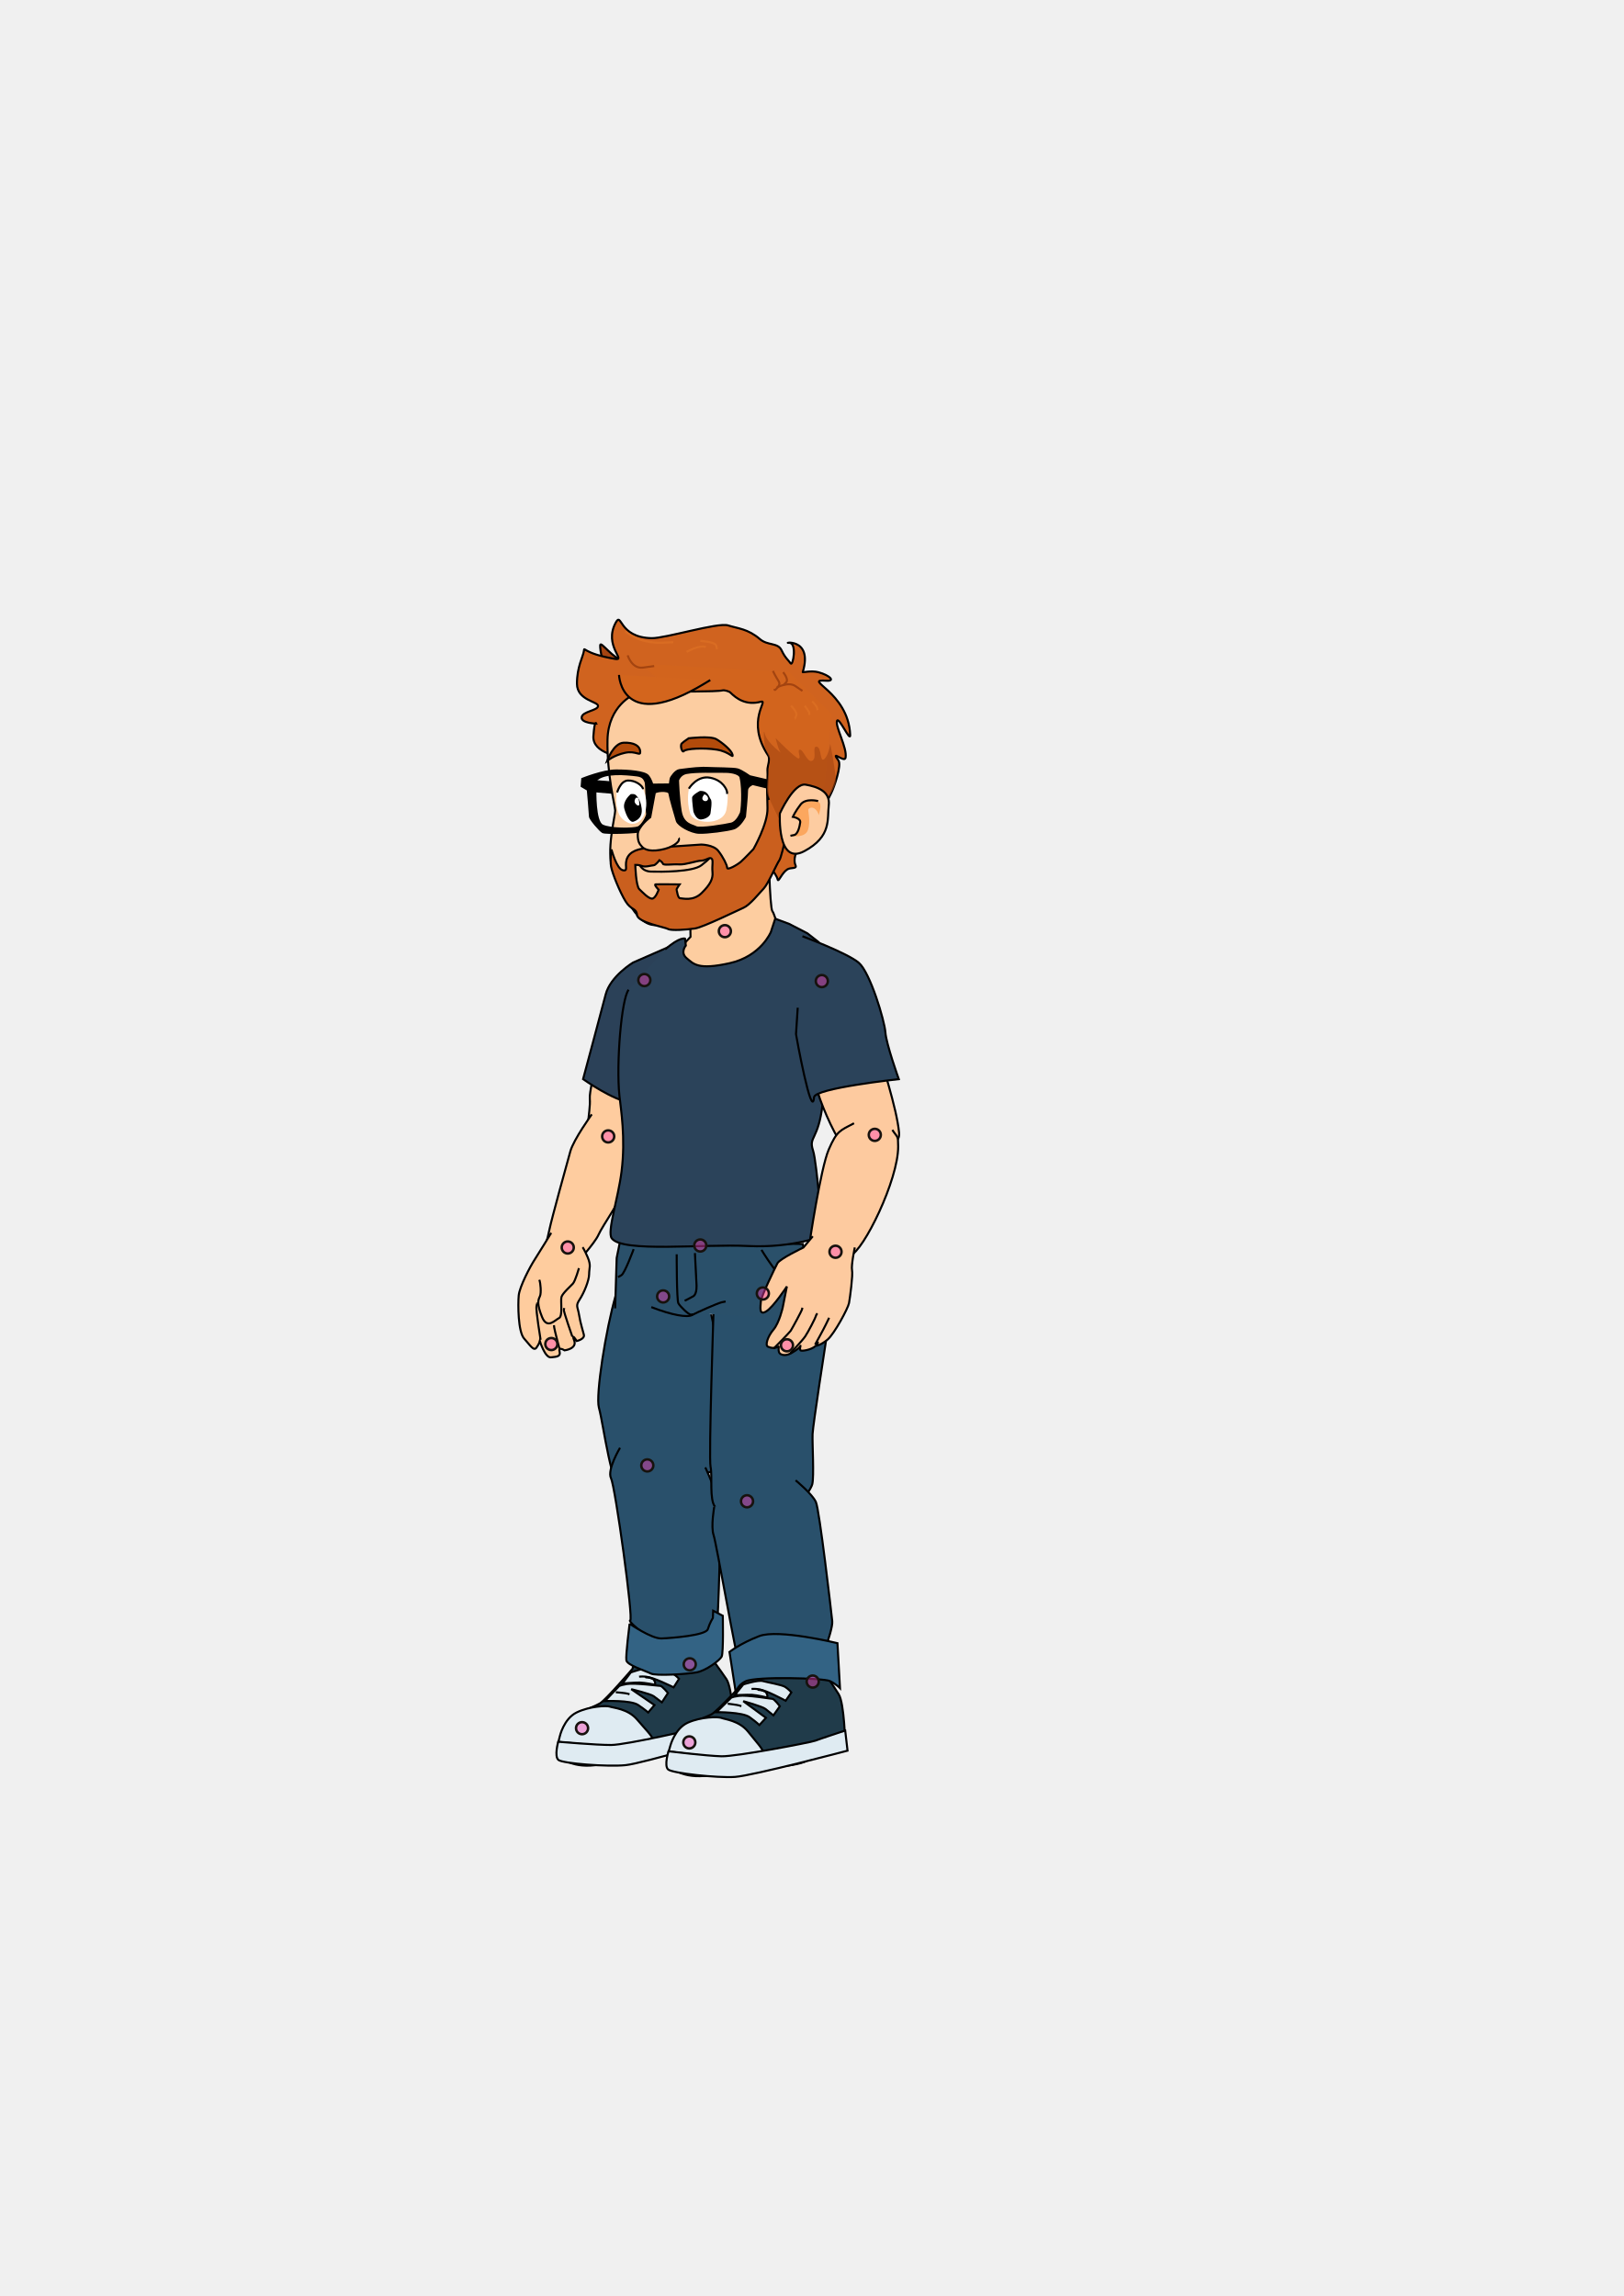
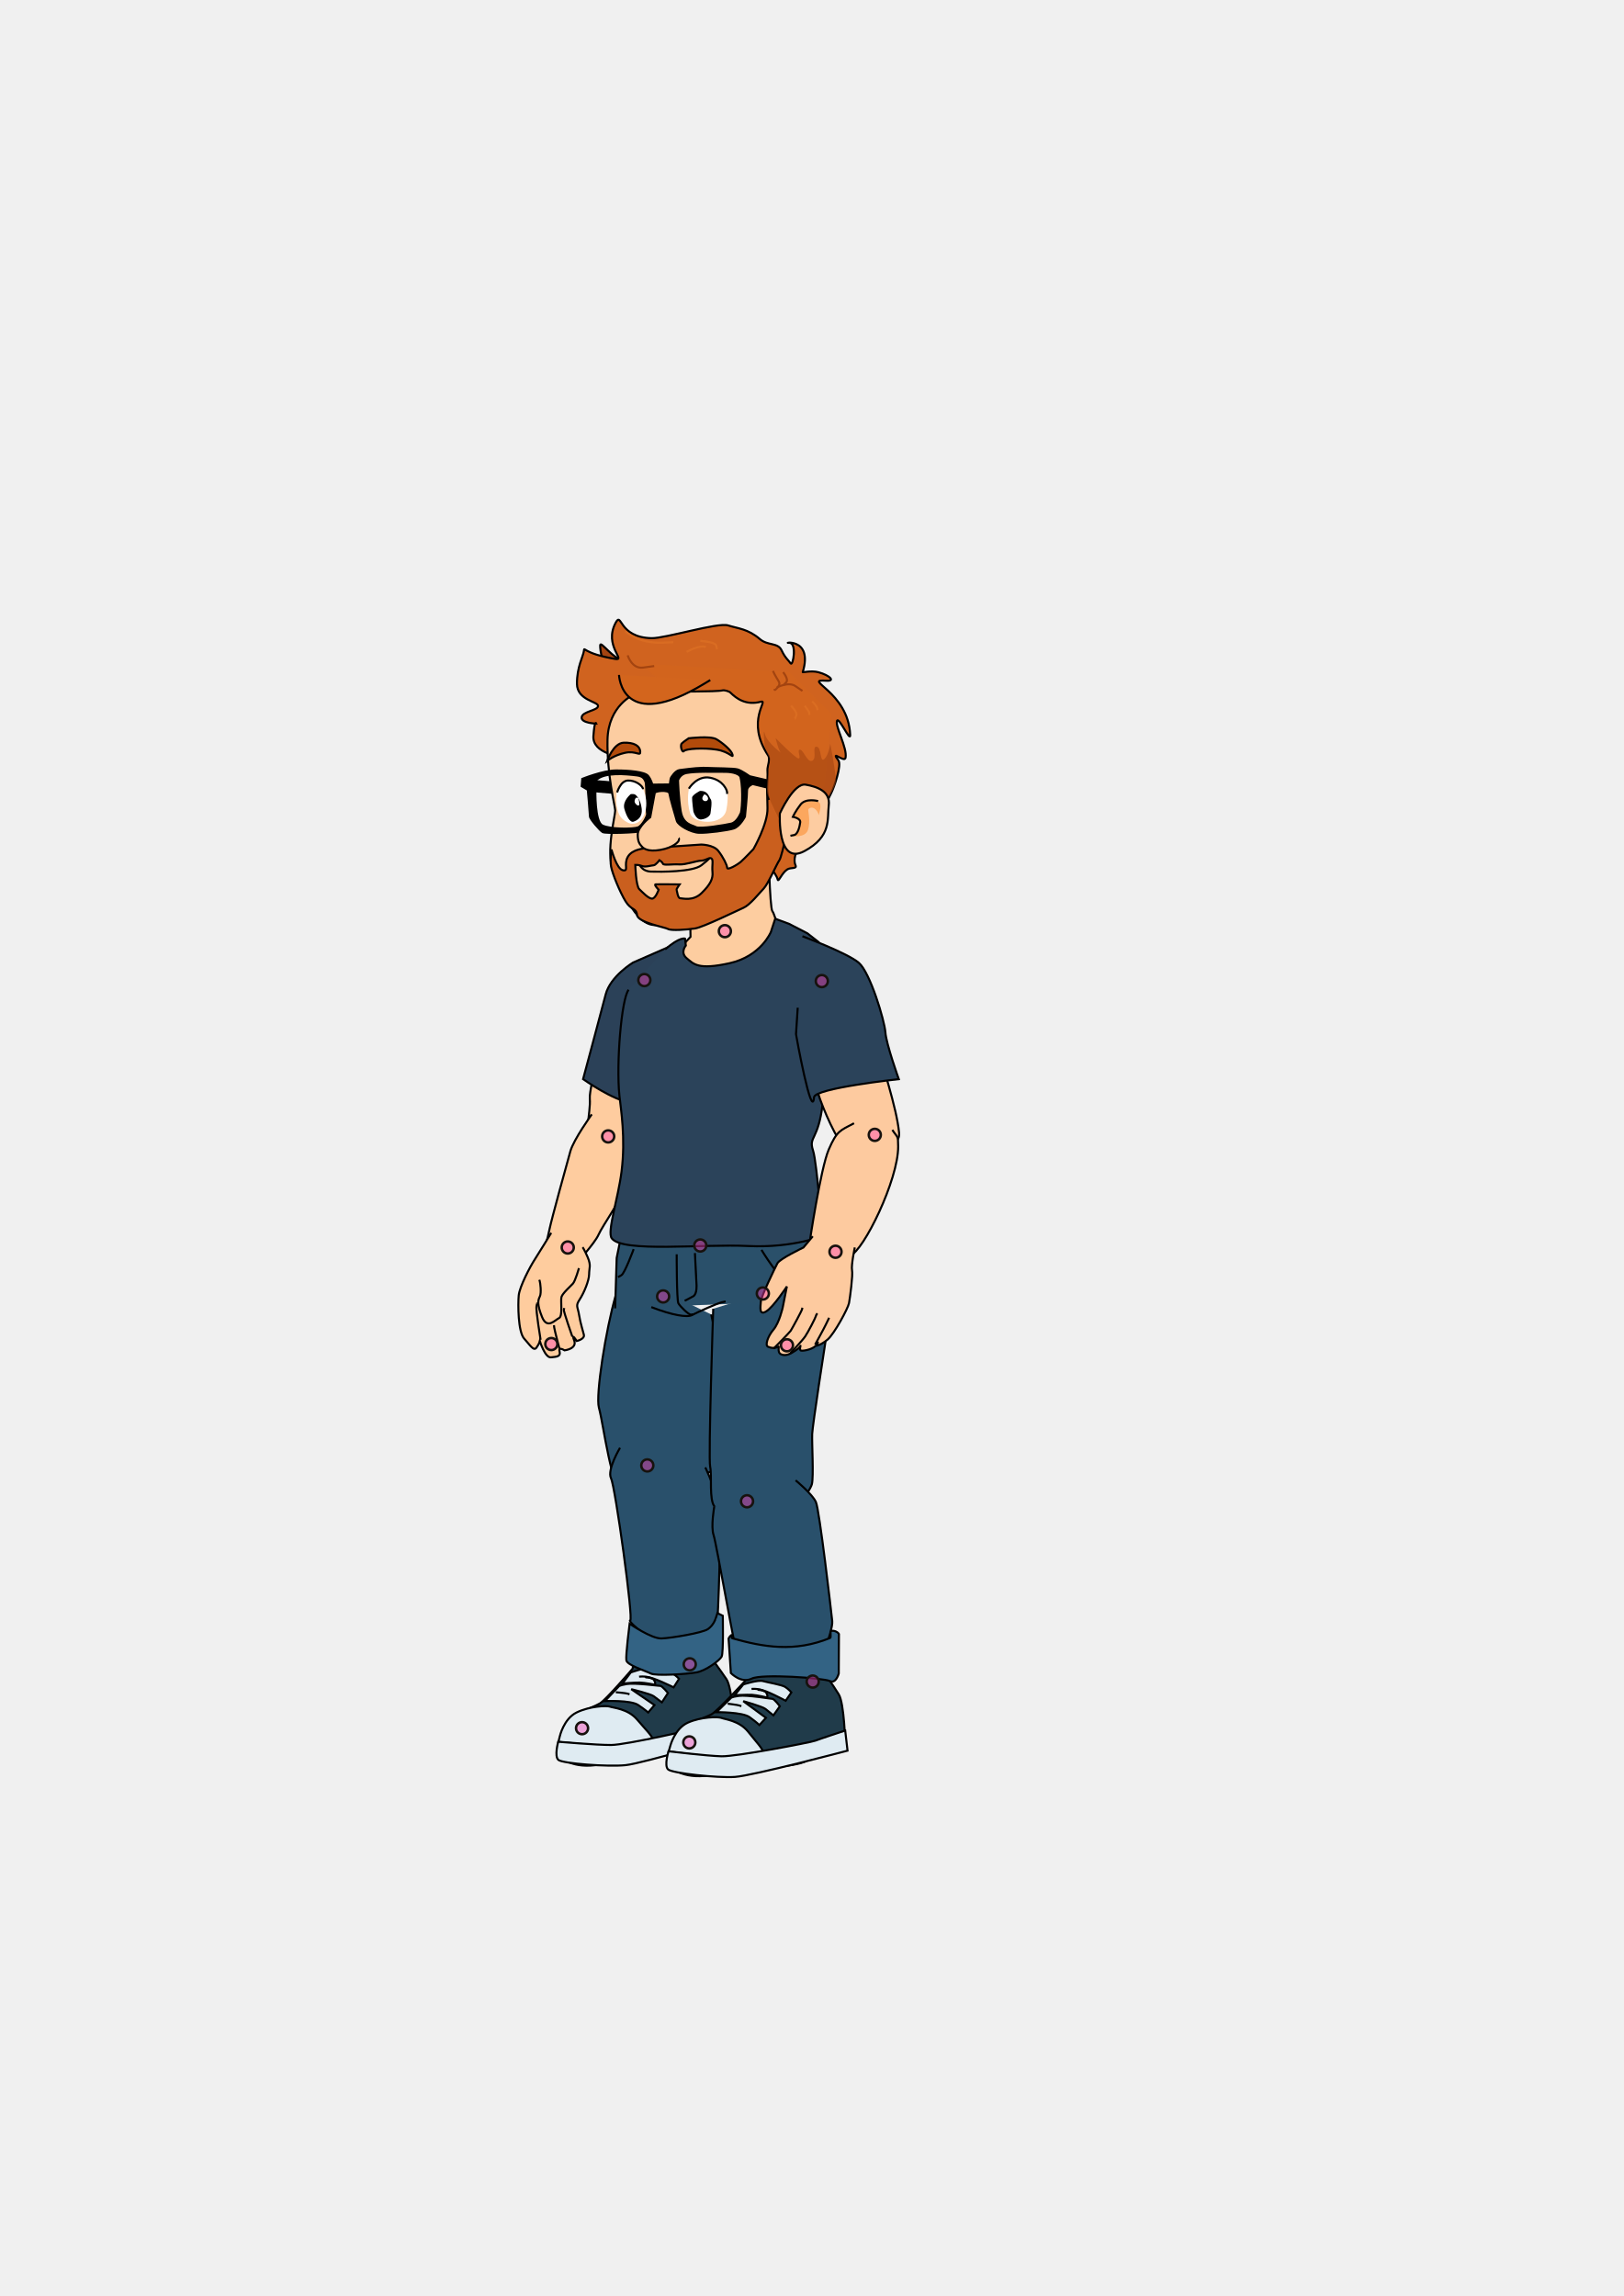
<svg xmlns="http://www.w3.org/2000/svg" id="author-svg" width="210mm" height="297mm" version="1.1" viewBox="0 0 210 297" xml:space="preserve" data-asset-role="vanity-card-animation" data-character="author">
+   <defs id="defs4568" />
  <g id="view-author-side-west" data-character="author" data-facing="west">
    <g id="part-neck" transform="translate(-.8398 .076856)" data-rig-bone="torso" data-rig-part="neck" data-rig-z="5">
      <path d="m100.21 108.77s0.168 8.61 0.528 9.036c0.36 0.426 0.633 2.568 1.664 2.571 1.03 3e-3 -1.508 5.896-1.508 5.896l-11.143 0.934-2.993-2.443 3.39-3.66-0.156-8.212z" fill="#fdcda0" stroke="#000" stroke-width=".265px" id="neck-art-01" />
    </g>
    <g id="group-arm-far">
      <g id="part-far-arm-u" data-rig-bone="far_arm_u" data-rig-part="far_arm_u" data-rig-z="8">
        <path d="m78.675 132.15s-2.541 8.387-2.393 10.001c0.147 1.613-0.905 5.458 0.194 6.353 1.099 0.895 3.917 2.44 3.917 2.44s2.154-2.712 2.307-3.931c0.153-1.219 3.38-8.412 3.423-11.068 0.043-2.656-0.622-3.351-0.622-3.351z" fill="#fecc9f" stroke="#000" stroke-width=".265px" id="far-arm-u-art-01" />
      </g>
      <g id="part-far-arm-l" data-rig-bone="far_arm_l" data-rig-part="far_arm_l" data-rig-z="9">
        <path d="m76.536 144.15s-2.333 3.226-2.771 4.778c-0.438 1.552-2.445 8.845-2.688 10.043-0.243 1.198-0.734 2.962-0.734 2.962l4.169 1.521s2.43-2.647 2.901-3.744c0.471-1.096 3.192-4.936 3.327-6.026 0.136-1.09 1.84-5.27 1.166-6.524" fill="#fecc9f" stroke="#000" stroke-width=".265px" id="far-arm-l-art-01" />
      </g>
      <g id="part-far-sleeve" data-rig-bone="far_arm_u" data-rig-part="far_sleeve" data-rig-z="10">
        <path d="m88.226 121.73-6.343 2.776s-2.937 1.758-3.548 4.123c-0.611 2.365-2.923 10.96-2.923 10.96s4.027 2.86 6.176 3.012c2.149 0.152 2.921 0.417 2.921 0.417s1.393-2.826 1.476-4.059c0.083-1.232 0.816-6.837 0.816-6.837" fill="#2b4158" stroke="#000" stroke-width=".265px" id="far-sleeve-art-01" />
      </g>
      <g id="part-far-hand" stroke="#000" stroke-width=".265px" data-rig-bone="far_arm_hand" data-rig-part="far_hand" data-rig-z="11">
        <path d="m71.289 159.48s-1.522 2.509-2.127 3.438c-0.604 0.929-1.964 3.515-2.073 4.655-0.108 1.14-0.095 4.705 0.703 5.585 0.798 0.88 1.236 1.666 1.596 1.161 0.359-0.505 0.436-0.838 0.436-0.838s0.659 2.17 1.424 2.098c0.765-0.072 1.302-0.106 1.121-0.771-0.181-0.665 0.644-0.131 0.644-0.131s1.66-0.19 1.247-1.284c-0.413-1.094 0.332 0.075 0.332 0.075s1.057-0.237 0.924-0.809-0.443-1.456-0.622-2.566c-0.179-1.111-0.485-1.141 0.073-1.992 0.559-0.851 1.226-2.454 1.226-3.277 0-0.823 0.281-1.101-0.18-2.181-0.461-1.08-0.667-1.305-0.667-1.305" fill="#fecc9e" id="far-hand-art-01" />
        <path d="m74.874 164.04s-0.459 1.65-0.776 2.001c-0.318 0.351-1.338 1.247-1.479 1.726-0.14 0.479 0.198 2.496-0.319 2.736-0.517 0.24-1.534 1.509-2.202-0.162-0.668-1.671-0.513-2.155-0.278-2.635s0.044-1.829-0.015-1.993l-0.06-0.164" fill="#fecc9e" id="far-hand-art-02" />
-         <g fill="none">
+         <g fill="none" id="g4431">
          <path d="m69.918 173.31s-0.635-3.849-0.53-4.33 0.054-0.35 0.054-0.35" id="far-hand-art-03" />
          <path d="m72.355 174.46s-0.637-2.413-0.673-2.725l-0.036-0.312" id="far-hand-art-04" />
          <path d="m74.021 172.9s-1.148-3.259-1.097-3.477l0.051-0.219" id="far-hand-art-05" />
        </g>
      </g>
    </g>
    <g id="group-leg-far" transform="rotate(27.563 87.924 170.93)">
      <g id="part-far-foot" transform="rotate(-33.593 88.862 181.15)" stroke="#000" stroke-width=".265px" data-rig-bone="far_leg_foot" data-rig-part="far_foot" data-rig-z="12">
        <path d="m82.924 216.17s-3.818 3.609-4.649 3.999c-0.53 0.249-1.784 0.565-3.081 1.042-0.736 0.271-1.299 0.952-1.707 1.557-0.34 0.503-0.775 3.992-0.775 3.992s1.553 1.749 5.428 1.187c3.874-0.562 10.452-0.047 12.013-0.922 1.562-0.875 5.096-1.732 5.096-1.732s0.261-5.301-0.373-6.506c-0.634-1.206-1.806-3.184-1.806-3.184l-4.956-1.243-4.432-0.212z" fill="#203b4a" id="far-foot-art-01" />
-         <g fill="#dfebf2">
+         <g fill="#dfebf2" id="g4440">
          <path d="m72.654 223.88s0.738-2.215 2.49-2.855c1.752-0.64 3.971-0.502 4.364-0.299 0.393 0.203 2.27 0.501 3.312 2.009 1.041 1.508 1.756 2.376 1.704 2.698-0.051 0.323-2.597 1.019-2.597 1.019l-9.525-1.887z" id="far-foot-art-02" />
          <path d="m72.383 224.54s4.882 0.948 6.778 1.137c1.897 0.189 11.67-0.957 12.247-1.138 0.577-0.181 3.958-1.029 3.958-1.029l0.115 2.615s-12.434 2.35-14.759 2.34c-2.325-0.01-8.051-1.062-8.56-1.583-0.509-0.521 0.22-2.342 0.22-2.342z" id="far-foot-art-03" />
          <path d="m78.938 219.94s3.344 0.21 4.225 0.956c0.881 0.745 1.187 1.102 1.187 1.102l0.911-0.868-2.773-2.362s2.43 0.867 2.796 1.214c0.366 0.347 0.965 0.899 0.965 0.899l0.913-1.118s-0.644-0.991-0.888-1.02c-0.244-0.03-3.21-0.759-4.302-0.695-1.092 0.063-1.085 0.234-1.085 0.234z" id="far-foot-art-04" />
          <path d="m81.417 217.94 1.237-1.328s1.925-0.48 2.564-0.251c0.639 0.229 2.393 0.646 2.818 0.964 0.424 0.318 0.745 0.761 0.745 0.761l-0.816 1.023s-2.615-1.662-3.239-1.662c-0.624 0 0.525-8e-3 0.775 0.394 0.25 0.402 0.109 0.683 0.109 0.683s-1.265-0.402-1.928-0.492c-0.663-0.089-2.396-0.109-2.396-0.109z" id="far-foot-art-05" />
        </g>
        <path d="m80.464 218.95s1.297 0.249 1.516 0.353l0.219 0.104" fill="none" id="far-foot-art-06" />
        <path d="m83.67 217.27s0.721-0.022 1.217 0.206l0.496 0.228" fill="none" id="far-foot-art-07" />
      </g>
      <g id="part-far-leg-u" data-rig-bone="far_leg_u" data-rig-part="far_leg_u" data-rig-z="13">
        <path d="m79.376 168.58s-0.815 0.96-0.377 3.134c0.936 4.651 3.682 12.737 4.808 13.948 1.652 1.777 6.182 8.508 8.351 8.796l8.697-8.514c0.192-1.345-4.97-11.14-5.978-12.841-0.807-1.363-3.774-4.848-3.774-4.848" fill="#29506b" stroke="#000" stroke-width=".265px" id="far-leg-u-art-01" />
      </g>
      <g id="part-far-leg-l" data-rig-bone="far_leg_l" data-rig-part="far_leg_l" data-rig-z="14">
        <path d="m88.635 189s-0.204 3.315 0.791 4.036c0.995 0.72 11.129 14.964 10.708 15.164-0.421 0.201 4.663 1.5 5.534 0.36 0.871-1.14 4.302-1.725 4.41-2.58 0.108-0.856 0.232-2.646 0.232-2.646s-5.853-12.843-7.636-14.548c-1.563-1.495-3.09-2.64-3.09-2.64" fill="#29506b" stroke="#000" stroke-width=".265px" id="far-leg-l-art-01" />
      </g>
      <g id="part-far-cuff" data-rig-bone="far_leg_l" data-rig-part="far_cuff" data-rig-z="15">
-         <path d="m100.26 208.6s3.404 0.433 4.541-0.216c1.137-0.649 4.915-3.006 4.757-3.838-0.158-0.832-0.095-1.592-0.095-1.592l-0.397-0.84h1.406s2.313 4.208 2.313 4.752-0.933 2.525-1.931 3.309c-0.998 0.784-4.453 2.87-5.173 2.87-0.72 0-3.211 0.468-3.598-0.049-0.387-0.517-1.822-4.396-1.822-4.396z" fill="#336384" stroke="#000" stroke-width=".265px" id="far-cuff-art-01" />
+         <path d="m 100.26,208.6 c 0,0 3.404,0.433 4.541,-0.216 1.137,-0.649 4.357,-3.092 4.757,-3.838 0.421,-0.786 0.268,-1.664 0.265,-1.664 l -0.128,-0.753 0.776,-0.015 c 0,0 2.313,4.208 2.313,4.752 0,0.543 -0.933,2.525 -1.931,3.309 -0.998,0.784 -4.453,2.87 -5.173,2.87 -0.72,0 -3.211,0.468 -3.598,-0.049 -0.387,-0.517 -1.822,-4.396 -1.822,-4.396 z" fill="#336384" stroke="#000000" stroke-width="0.265px" id="far-cuff-art-01" />
      </g>
    </g>
    <g id="group-leg-near" transform="rotate(-18.965 96.722 178.89)">
      <g id="part-near-foot" transform="rotate(14.841 87.018 219.32)" stroke="#000" stroke-width=".265px" data-rig-bone="near_leg_foot" data-rig-part="near_foot" data-rig-z="16">
        <path d="m82.924 216.17s-3.818 3.609-4.649 3.999c-0.53 0.249-1.784 0.565-3.081 1.042-0.736 0.271-1.299 0.952-1.707 1.557-0.34 0.503-0.775 3.992-0.775 3.992s1.553 1.749 5.428 1.187c3.874-0.562 10.452-0.047 12.013-0.922 1.562-0.875 5.096-1.732 5.096-1.732s0.261-5.301-0.373-6.506c-0.634-1.206-1.806-3.184-1.806-3.184l-4.956-1.243-4.432-0.212z" fill="#203b4a" id="near-foot-art-01" />
-         <g fill="#dfebf2">
+         <g fill="#dfebf2" id="g4457">
          <path d="m72.654 223.88s0.738-2.215 2.49-2.855c1.752-0.64 3.971-0.502 4.364-0.299 0.393 0.203 2.27 0.501 3.312 2.009 1.041 1.508 1.756 2.376 1.704 2.698-0.051 0.323-2.597 1.019-2.597 1.019l-9.525-1.887z" id="near-foot-art-02" />
          <path d="m72.383 224.54s4.882 0.948 6.778 1.137c1.897 0.189 11.67-0.957 12.247-1.138 0.577-0.181 3.958-1.029 3.958-1.029l0.115 2.615s-12.434 2.35-14.759 2.34c-2.325-0.01-8.051-1.062-8.56-1.583-0.509-0.521 0.22-2.342 0.22-2.342z" id="near-foot-art-03" />
          <path d="m78.938 219.94s3.344 0.21 4.225 0.956c0.881 0.745 1.187 1.102 1.187 1.102l0.911-0.868-2.773-2.362s2.43 0.867 2.796 1.214c0.366 0.347 0.965 0.899 0.965 0.899l0.913-1.118s-0.644-0.991-0.888-1.02c-0.244-0.03-3.21-0.759-4.302-0.695-1.092 0.063-1.085 0.234-1.085 0.234z" id="near-foot-art-04" />
          <path d="m81.417 217.94 1.237-1.328s1.925-0.48 2.564-0.251c0.639 0.229 2.393 0.646 2.818 0.964 0.424 0.318 0.745 0.761 0.745 0.761l-0.816 1.023s-2.615-1.662-3.239-1.662c-0.624 0 0.525-8e-3 0.775 0.394 0.25 0.402 0.109 0.683 0.109 0.683s-1.265-0.402-1.928-0.492c-0.663-0.089-2.396-0.109-2.396-0.109z" id="near-foot-art-05" />
        </g>
        <path d="m80.464 218.95s1.297 0.249 1.516 0.353l0.219 0.104" fill="none" id="near-foot-art-06" />
        <path d="m83.67 217.27s0.721-0.022 1.217 0.206l0.496 0.228" fill="none" id="near-foot-art-07" />
      </g>
      <g id="part-near-leg-u" data-rig-bone="near_leg_u" data-rig-part="near_leg_u" data-rig-z="17">
-         <path d="m95.653 168.38s-6.878 18.01-7.015 19.194c-0.136 1.184-1.55 3.977-1.137 5.083 0.414 1.106 7.696 5.228 7.696 5.228s4.577-3.002 5.151-3.902c0.573-0.9 1.711-5.014 2.146-6.126 0.434-1.112 5.471-10.67 5.471-10.67s2.588-5.399 2.547-6.524c-0.041-1.125-0.909-1.863-0.909-1.863" fill="#29506b" stroke="#000" stroke-width=".265px" id="near-leg-u-art-01" />
+         <path d="m 95.605,168.363 c 0,0 -6.878,18.01 -7.015,19.194 -0.136,1.184 -1.55,3.977 -1.137,5.083 0.414,1.106 7.696,5.228 7.696,5.228 0,0 4.577,-3.002 5.151,-3.902 0.573,-0.9 1.711,-5.014 2.146,-6.126 0.434,-1.112 5.471,-10.67 5.471,-10.67 0,0 2.588,-5.399 2.547,-6.524 -0.041,-1.125 -0.909,-1.863 -0.909,-1.863" fill="#29506b" stroke="#000000" stroke-width="0.265px" id="near-leg-u-art-01" />
      </g>
      <g id="part-near-leg-l" data-rig-bone="near_leg_l" data-rig-part="near_leg_l" data-rig-z="18">
        <path d="m87.393 192.65s-1.256 2.258-1.256 3.409c0 1.151-2.469 16.377-2.293 17.025 0.176 0.648 8.936 4.262 8.936 4.262s3.958-4.492 4.252-5.774c0.295-1.282 3.109-14.112 3.007-15.253-0.102-1.141-1.567-3.502-1.567-3.502" fill="#29506b" stroke="#000" stroke-width=".265px" id="near-leg-l-art-01" />
      </g>
      <g id="part-near-cuff" data-rig-bone="near_leg_l" data-rig-part="near_cuff" data-rig-z="19">
-         <path d="m83.165 211.03-0.983 5.495s0.215-1.036 1.714-1.229c1.498-0.193 9.693 2.886 10.327 3.511 0.633 0.625 0.94 1.286 0.94 1.286l1.578-5.603s-6.625-4.247-9.269-4.15-4.307 0.689-4.307 0.689z" fill="#336384" stroke="#000" stroke-width=".265px" id="near-cuff-art-01" />
+         <path d="m 83.165,211.03 -0.717,2.635 c 0,0 0.806,1.755 2.305,1.562 1.498,-0.193 8.837,2.956 9.47,3.581 0.633,0.625 1.402,-0.552 1.402,-0.552 l 1.683,-4.822 c -0.082,-0.415 -0.591,-0.717 -0.838,-0.696 -0.164,0.014 -0.239,0.8 -0.4,0.809 -4.961,0.28 -8.491,-1.645 -12.032,-4.106 -0.041,-0.028 0.204,-0.336 0.12,-0.387 -0.083,-0.05 -0.446,0.174 -0.542,0.301 z" fill="#336384" stroke="#000000" stroke-width="0.265px" id="near-cuff-art-01" />
      </g>
    </g>
    <g id="part-pelvis" stroke="#000" stroke-width=".265px" data-rig-bone="pelvis" data-rig-part="pelvis" data-rig-z="30">
-       <path d="m104.34 170.72 0.481-4.46-0.989-5.345-23.648-0.296-0.428 2.104-0.198 6.521" fill="#2a506a" id="pelvis-art-01" />
-       <g fill="none">
+       <path d="m 107.113,168.168 0.203,-2.774 -0.986,-5.915 -26.146,1.14 -0.428,2.104 -0.198,6.521" fill="#2a506a" id="pelvis-art-01" />
+       <g fill="none" id="g4475">
        <path d="m84.235 169.08c2.734 1.065 4.667 1.367 5.279 1.027 0.611-0.34 3.341-1.549 3.837-1.651l0.496-0.102" id="pelvis-art-02" />
        <path d="m87.521 162.25s-0.009 5.917 0.214 6.336c0.224 0.419 1.362 1.516 1.643 1.469 0.281-0.048 0.281-0.048 0.281-0.048" id="pelvis-art-03" />
        <path d="m81.954 161.58s-1.146 3.124-1.585 3.375l-0.439 0.251" id="pelvis-art-04" />
        <path d="m89.877 162.09 0.204 4.029s0.111 1.249-0.414 1.557-1.117 0.583-1.117 0.583" id="pelvis-art-05" />
        <path d="m98.485 161.68s2.424 3.997 3.793 4.658l1.369 0.662" id="pelvis-art-06" />
      </g>
    </g>
    <g id="part-torso" data-rig-bone="torso" data-rig-part="torso" data-rig-z="40">
      <path d="m86.026 122.81c1.92-1.673 2.567-1.394 2.567-1.394l0.107 0.899s-0.777 0.895 0.116 1.64c0.893 0.745 1.459 1.544 5.538 0.641 4.079-0.904 5.347-4.044 5.347-4.044l0.559-1.712 1.816 0.676 2.337 1.208 1.454 1.133s0.525 2.488 1.247 3.948c0.243 3.941-0.188 12.433-0.727 17.047s-1.829 4.159-1.245 5.93 1.066 10.961 1.618 10.991c0 0-4.136 1.699-9.992 1.406-5.856-0.293-16.234 0.887-17.646-0.989-0.639-0.849 0.82-5.101 1.267-8.669 0.541-4.314-0.094-8.059-0.278-9.798-0.432-4.081 0.259-12.548 1.192-13.692" fill="#2b435a" stroke="#000" stroke-width=".265px" id="torso-art-01" />
    </g>
    <g id="group-arm-near">
      <g id="part-near-arm-u" data-rig-bone="near_arm_u" data-rig-part="near_arm_u" data-rig-z="50">
        <path d="m112.83 133.14c1.212 4.44 3.145 10.145 3.45 13.365 0.253 2.685-4.252 0.018-4.446 1.493-0.84 6.398-5.978-5.214-6.463-8.18l-1.506-8.694 0.599-3.232 4.629-3.866z" fill="#fdca9f" stroke="#000" stroke-width=".265px" id="near-arm-u-art-01" />
      </g>
      <g id="part-near-arm-l" data-rig-bone="near_arm_l" data-rig-part="near_arm_l" data-rig-z="51">
        <path d="m115.41 146.16c0.687 1.056 0.748 0.647 0.754 2.149 0.017 4.309-4.478 13.503-6.199 14.105-1.721 0.601-5.284-1.487-5.284-1.487s1.443-9.781 2.503-12.229c1.059-2.448 1.459-2.439 3.269-3.401" fill="#fdca9f" stroke="#000" stroke-width=".265px" id="near-arm-l-art-01" />
      </g>
      <g id="part-near-sleeve" data-rig-bone="near_arm_u" data-rig-part="near_sleeve" data-rig-z="52">
        <path d="m103.78 121.11s5.846 2.174 7.304 3.441c1.458 1.267 3.324 7.469 3.427 8.983 0.102 1.514 1.734 6.058 1.734 6.058s-10.861 1.172-10.961 2.342c-0.273 3.212-2.341-8.068-2.333-8.163l0.223-3.421" fill="#2b435a" stroke="#000" stroke-width=".265px" id="near-sleeve-art-01" />
      </g>
    </g>
-     <g id="part-near-hand" stroke="#000" stroke-width=".265px" data-rig-bone="near_arm_hand" data-rig-part="near_hand" data-rig-z="53">
-       <path d="m105.12 159.92-1.211 1.452s-3.054 1.46-3.359 2.036c-0.304 0.576-2.109 4.286-2.145 4.933-0.036 0.647-0.284 1.876 0.671 1.307 0.955-0.569 2.694-3.238 2.694-3.238l-0.538 2.722s-0.434 1.967-1.19 2.856c-0.756 0.888-1.114 2.026-0.726 2.213 0.388 0.187 0.986 0.243 1.291 7e-3 0.305-0.236-0.191 0.707 0.419 0.983 0.611 0.276 1.299-0.15 1.299-0.15s0.964-0.522 1.153-0.872c0.19-0.35-0.198 0.468 0.132 0.541 0.329 0.072 1.721-0.205 2.053-0.824 0.332-0.62-0.104 0.204-0.104 0.204s0.63-0.091 1.482-0.816c0.853-0.725 2.641-4.022 2.768-4.72 0.127-0.698 0.52-3.633 0.389-4.247-0.132-0.614 0.356-2.944 0.356-2.944" fill="#fdca9f" id="near-hand-art-01" />
-       <g fill="none">
-         <path d="m100.05 174.45s2.032-2.037 2.212-2.308c0.181-0.271 1.447-2.606 1.477-2.795l0.03-0.19" id="near-hand-art-02" />
-         <path d="m102.2 175.07s1.541-1.621 1.932-2.188c0.391-0.567 1.347-2.441 1.38-2.62 0.033-0.179 0.2-0.369 0.2-0.369" id="near-hand-art-03" />
-         <path d="m105.42 173.93s1.119-2.015 1.386-2.584c0.267-0.569 0.431-0.884 0.431-0.884" id="near-hand-art-04" />
+     <g id="part-near-hand" stroke="#000000" stroke-width="0.265px" data-rig-bone="near_arm_hand" data-rig-part="near_hand" data-rig-z="53" style="display:inline">
+       <path d="m 105.12,159.92 -1.211,1.452 c 0,0 -3.054,1.46 -3.359,2.036 -0.304,0.576 -2.109,4.286 -2.145,4.933 -0.036,0.647 -0.284,1.876 0.671,1.307 0.955,-0.569 2.694,-3.238 2.694,-3.238 l -0.538,2.722 c 0,0 -0.434,1.967 -1.19,2.856 -0.756,0.888 -1.114,2.026 -0.726,2.213 0.388,0.187 0.986,0.243 1.291,0.007 0.305,-0.236 -0.191,0.707 0.419,0.983 0.611,0.276 1.299,-0.15 1.299,-0.15 0,0 0.964,-0.522 1.153,-0.872 0.19,-0.35 -0.198,0.468 0.132,0.541 0.329,0.072 1.721,-0.205 2.053,-0.824 0.332,-0.62 -0.104,0.204 -0.104,0.204 0,0 0.63,-0.091 1.482,-0.816 0.853,-0.725 2.641,-4.022 2.768,-4.72 0.127,-0.698 0.52,-3.633 0.389,-4.247 -0.132,-0.614 0.356,-2.944 0.356,-2.944" fill="#fdca9f" id="near-hand-art-01" />
+       <g fill="none" id="g4491">
+         <path d="m 100.05,174.45 c 0,0 2.032,-2.037 2.212,-2.308 0.181,-0.271 1.447,-2.606 1.477,-2.795 l 0.03,-0.19" id="near-hand-art-02" />
+         <path d="m 102.2,175.07 c 0,0 1.541,-1.621 1.932,-2.188 0.391,-0.567 1.347,-2.441 1.38,-2.62 0.033,-0.179 0.2,-0.369 0.2,-0.369" id="near-hand-art-03" />
+         <path d="m 105.42,173.93 c 0,0 1.119,-2.015 1.386,-2.584 0.267,-0.569 0.431,-0.884 0.431,-0.884" id="near-hand-art-04" />
      </g>
    </g>
    <g id="part-head" transform="translate(.25513 .18451)" data-rig-bone="head" data-rig-part="head" data-rig-z="60">
-       <g stroke="#000" stroke-width=".265px">
+       <g stroke="#000" stroke-width=".265px" id="g4498">
        <path d="m75.894 100.78 6.817 0.566 0.015 1.331-6.918-0.578z" id="head-art-01" />
        <path d="m77.89 86.383s-0.592-2.539-0.52-3.121c0.072-0.582 1.576 1.74 3.171 2.133 1.595 0.393-2.651 0.988-2.651 0.988z" fill="#a44411" id="head-art-02" />
        <path d="m80.164 97.72s-3.834-0.415-3.671-2.692c0.164-2.277 0.377-1.604 0.377-1.604s-1.997-0.057-1.895-0.827c0.102-0.771 2.075-0.855 2.119-1.451 0.044-0.596-2.72-0.713-2.729-2.882-0.01-2.169 0.787-3.496 0.893-4.217 0.107-0.721-0.296 0.278 4.074 1.008 1.411 0.236-1.532-1.734 0.03-4.666 0.835-1.566 0.316 1.896 4.665 1.977 1.778 0.033 8.557-2.066 9.874-1.652 1.317 0.415 2.573 0.439 4.131 1.777 1.008 0.865 2.319 0.422 2.792 1.436 0.474 1.014 0.891 1.278 1.181 1.709 0.29 0.432 0.873-2.735-0.219-2.667-1.092 0.068 3.174-0.833 1.782 3.789-0.019 0.062 1.125-0.229 2.021 0.013 1.467 0.395 2.253 1.185 1.024 1.098-3.237-0.228 2.865 1.383 3.09 7.016 0.042 1.04-1.484-2.454-1.705-1.812-0.253 0.735 1.355 3.497 1.104 4.771-0.135 0.685-2.034-1.151-0.924 0.333 0.463 0.619-0.597 3.586-0.916 4.201-1.325 2.551-2.156 5.164-3.841 6.753-0.871 0.821-1.081 1.971-0.788 2.62 0.221 0.49-0.607 0.243-1.053 0.521-0.718 0.448-1.161 1.722-1.251 1.324-0.804-3.547-20.167-15.877-20.167-15.877z" fill="#d0631f" id="head-art-03" />
        <path d="m81.741 89.656s-3.332 1.39-3.426 5.862c-0.094 4.472 0.982 8.509 0.996 9.152 0.014 0.643-1.242 5.466-0.28 7.581s2.776 7.359 5.514 7.223c2.473-0.124 9.603-2.057 16.462-10.551 7.884-9.764 2.223-18.065 2.223-18.065s-0.306-1.225-1.092-1.881c-2.931-2.448-10.422-2.089-13.886-1.692s-6.511 2.372-6.511 2.372z" fill="#fccda1" id="head-art-04" />
      </g>
      <path d="m82.364 111.46s0.293 1.062 1.572 1.101c1.278 0.039 5.4 0.06 6.529-0.821 1.129-0.881 1.05-0.953 1.05-0.953" fill="none" stroke="#000" stroke-width=".265px" id="head-art-05" />
-       <g>
-         <g stroke="#000" stroke-width=".265px">
+       <g id="g4507">
+         <g stroke="#000" stroke-width=".265px" id="g4504">
          <path d="m98.97 101.65s-0.028 0.682 0.036 2.697-1.813 5.298-1.813 5.298-1.171 1.243-1.628 1.642c-0.457 0.399-1.766 1.142-1.773 0.786-0.007-0.356-0.517-1.39-1.151-2.196-0.634-0.806-2.213-0.814-2.213-0.814l-7.25 0.495s-1.674 0.073-2.242 1.104c-0.568 1.031 0.188 1.898-0.634 1.724-0.822-0.173-1.47-2.684-1.47-2.684s-0.215 1.302-0.054 2.204c0.16 0.902 1.125 3.279 1.869 4.494 0.743 1.215 1.384 0.816 1.491 1.781 0.107 0.965 3.608 1.571 4.017 1.808 0.409 0.237 2.413 0.092 3.487-0.075 1.074-0.168 5.433-2.304 6.27-2.677 0.838-0.373 2.005-1.86 2.594-2.47 0.59-0.609 1.679-3.178 2.042-3.684 0.363-0.506 1.526-6.235 1.526-6.235zm-7.394 9.165c0.062-3e-3 0.12 0.01 0.175 0.045 0.292 0.191 0.054 0.89 0.142 1.759s-0.283 1.609-1.396 2.709c-1.113 1.1-2.466 0.681-2.784 0.679s-0.41-0.997-0.462-1.087 0.391-0.703 0.391-0.703-2.864-0.03-3.111-3e-3c-0.247 0.027 0.398 0.694 0.398 0.694s-0.402 1.173-0.866 1.151c-0.463-0.022-1.18-0.79-1.631-1.219-0.451-0.429-0.523-3.15-0.523-3.15s0.488-0.02 0.889 0.155c0.402 0.175 1.225-0.1 1.48-0.1 0.255 0 0.756-0.658 0.756-0.658s0.369 0.228 0.45 0.461c0.081 0.233 1.285 0.026 2.111 0.084 0.826 0.058 2.196-0.466 2.84-0.484 0.523-0.015 0.872-0.321 1.142-0.333z" fill="#ca5f1e" id="head-art-06" />
          <path d="m90.753 99.141c-0.039 3.3e-5 -0.078 4.61e-4 -0.118 1e-3 -1.11 0.016-2.518 0.236-2.995 0.286-0.545 0.058-1.086 0.919-1.136 1.047-0.05 0.128-0.122 0.814-0.122 0.814l-2.271 0.022s-0.137-0.624-0.555-1.137c-0.418-0.513-2.461-0.7-4.146-0.694-1.685 0.005-4.359 1.088-4.359 1.088l-0.074 0.946 0.792 0.468s0.28 3.148 0.28 3.456c0 0.307 1.27 1.794 1.647 2.011 0.377 0.217 4.495 0.077 5.121-0.146 0.626-0.223 1.286-2.487 1.286-2.487s0.179-1.885 0.227-2.321c0.048-0.436 1.935-0.519 1.986-0.072 0.051 0.446 0.789 2.997 0.966 3.575 0.177 0.579 1.802 1.499 2.857 1.542 1.055 0.043 3.702-0.3 4.505-0.56 0.803-0.26 1.448-1.521 1.448-1.521s0.286-2.791 0.268-3.369c-0.018-0.578 0.725-0.857 0.725-0.857l7.334 1.783 0.251-0.932-7.966-1.857s-1.042-0.741-1.573-0.887c-0.531-0.146-2.896-0.135-4.038-0.192-0.107-0.005-0.219-0.008-0.336-0.008zm2.751 0.513c1.063-0.005 2.013 0.302 2.031 0.773 0.367 1.555 0.151 4.694-0.033 4.667 0 0-0.436 1.079-1.177 1.26s-4.05 0.73-4.572 0.455c-0.522-0.275-1.685-0.347-1.969-2.057-0.284-1.711-0.348-4.011-0.348-4.011s0.253-0.784 1.089-0.935c1.294-0.234 3.559-0.145 4.979-0.152zm-11.345 0.469c0.84 0.108 0.952 0.567 1.077 0.826 0.138 0.285 0.134 3.894 0.199 4.128s-0.596 1.531-1.166 1.764c-0.571 0.234-3.625 0.268-4.626-0.249-1.001-0.516-0.892-4.566-0.892-4.566s-0.054-0.623 0.121-1.329c1.097-1.032 3.839-0.753 5.288-0.574z" id="head-art-07" />
          <path d="m84.426 102.38-0.582 3.138s-1.613 1.216-1.618 2.253c-0.005 1.037 0.313 1.28 0.513 1.525 0.2 0.245 0.755 0.746 2.414 0.456 1.659-0.289 2.365-1.029 2.394-1.269 0.029-0.24-0.014-0.267-0.014-0.267" fill="#fccda1" id="head-art-08" />
        </g>
        <path d="m82.411 85.65 4.448 3.602s5.492 0.075 6.36-0.134c0.207-0.05 0.813 0.113 0.989 0.287 0.761 0.751 2.003 1.706 3.947 1.181 1.072-0.29-2.054 2.444 0.94 6.96 0.304 0.458-0.118 1.45-0.094 1.861 0.096 1.637-0.136 2.579 0.316 3.888 0.503 1.457 2.01 4.248 2.01 4.248l5.07-6.218 0.875-9.18-5.489-5.394" fill="#d2641d" id="head-art-09" />
      </g>
      <path d="m86.86 89.252s5.492 0.075 6.36-0.134c0.207-0.05 0.813 0.113 0.989 0.287 0.761 0.751 2.003 1.706 3.947 1.181 1.072-0.29-2.054 2.444 0.94 6.96 0.304 0.458-0.118 1.45-0.094 1.861 0.096 1.637-0.256 2.565 0.196 3.874" fill="none" stroke="#000" stroke-width=".265px" id="head-art-10" />
-       <g>
+       <g id="g4513">
        <path d="m79.803 87.119s0.263 7.677 11.105 1.09l0.7-0.425" fill="#d3651d" stroke="#000" stroke-width=".265px" id="head-art-11" />
        <path d="m88.859 101.8s2.003-3.006 4.65-0.364c0.591 0.589 0.284 2.688 0.169 3.184-0.48 2.07-4.262 1.802-4.68 0.4-0.517-1.738-0.139-3.22-0.139-3.22z" fill="#fff" id="head-art-12" />
        <path d="m79.485 102.7s-0.199 1.512 0.406 2.603c0.299 0.539 1.117 1.072 1.618 1.077 1.516 0.015 2.269-2.175 1.548-4.169-0.721-1.995-2.669-1.309-2.888-1.052-0.22 0.257-0.823 1.298-0.684 1.542z" fill="#fff" id="head-art-13" />
      </g>
      <path d="m79.565 102.32s0.41-1.501 1.394-1.54c0.983-0.039 1.899 0.666 1.963 1.118" fill="none" stroke="#000" stroke-width=".265px" id="head-art-14" />
      <path d="m88.835 101.83s1.037-1.734 2.741-1.413c1.705 0.321 2.185 1.604 2.2 1.85 0.015 0.246 0.015 0.246 0.015 0.246" fill="none" stroke="#000" stroke-width=".265px" id="head-art-15" />
-       <g>
+       <g id="g4526">
        <path d="m81.322 102.54s-1.112 0.877-0.825 1.908c0.288 1.031 0.761 1.808 1.196 1.652 0.435-0.156 1.181-0.527 1.04-1.72-0.141-1.192-0.727-1.766-0.924-1.821-0.197-0.055-0.486-0.019-0.486-0.019z" id="head-art-16" />
        <path d="m90.258 102.13s-0.975 0.5-1.001 0.857c-0.026 0.357 0.162 1.793 0.162 1.793s0.322 1.101 1.031 1.034c0.71-0.067 1.157-0.514 1.183-0.779 0.027-0.266 0.265-1.557 0.034-1.834-0.231-0.277-0.316-1.131-1.41-1.071z" id="head-art-17" />
        <path d="m81.989 103.01s-0.309 0.381-0.092 0.703c0.218 0.322 0.448 0.372 0.51 0.233 0.062-0.139-0.034-0.945-0.184-0.945-0.15-2.3e-4 -0.234 9e-3 -0.234 9e-3z" fill="#fff" id="head-art-18" />
        <path d="m90.843 102.57s-0.46 0.467-0.164 0.752c0.296 0.285 0.748 0.038 0.625-0.326-0.123-0.364-0.461-0.426-0.461-0.426z" fill="#fff" id="head-art-19" />
        <path d="m78.261 98.242s0.819-2.306 2.144-2.352c1.325-0.046 2.082 0.387 2.142 1.119 0.06 0.732-0.535-0.138-1.987 0.19-1.451 0.328-2.299 1.043-2.299 1.043z" fill="#b24b0b" stroke="#000" stroke-width=".265px" id="head-art-20" />
        <path d="m88.833 95.313s2.787-0.338 3.567 0.124c0.781 0.462 1.951 1.426 2.086 1.996 0.135 0.57-0.375-0.388-2.062-0.65-1.687-0.263-3.988-0.123-4.219 0.182-0.231 0.304-0.546-0.716-0.281-0.98s0.909-0.671 0.909-0.671z" fill="#b24b0b" stroke="#000" stroke-width=".265px" id="head-art-21" />
        <path d="m98.661 96.412s0.501 1.33 0.661 1.514c0.16 0.184-0.687 3.726-0.232 4.834s1.32 2.844 1.32 2.844l3.24 1.605s4.266-4.901 4.193-6.463c-0.072-1.562-0.717-4.717-0.717-4.717s-0.186 1.456-0.775 1.976c-0.589 0.521-0.322-1.516-0.979-1.601-0.657-0.085 0.084 1.512-0.573 1.816-0.657 0.304-1.128-1.426-1.586-1.426-0.459 0 0.184 1.065-0.161 1.133-0.345 0.068-2.995-2.637-2.995-2.637s0.391 1.752 0.752 1.97c0.361 0.219-1.824-1.262-2.134-2.482s-0.014 1.633-0.014 1.633z" fill="#a44411" opacity=".603" id="head-art-22" />
        <path d="m100.61 105.03s1.79-3.985 3.336-3.714c1.545 0.271 3.209 0.889 2.987 2.668-0.222 1.78 0.397 4.028-3.167 5.936-3.564 1.908-3.156-4.89-3.156-4.89z" fill="#fdcca1" stroke="#000" stroke-width=".265px" id="head-art-23" />
        <path d="m102.2 107.97s1.675 0.275 2.042-0.802-2e-3 -2.435 0.042-2.621c0.044-0.186 0.5-0.455 0.923-0.041 0.423 0.414 0.422 0.765 0.422 0.765s0.432-1.236 0.103-1.61c-0.33-0.374-1.097-0.23-1.585-0.227-0.488 4e-3 -1.033 0.764-1.033 0.764l-0.658 1.208 0.776 0.498-0.056 0.888s-0.096 0.622-0.42 0.83c-0.324 0.208-0.555 0.348-0.555 0.348z" fill="#fca75e" id="head-art-24" />
      </g>
      <path d="m105.56 103.44s-1.593-0.437-2.277 0.448-0.993 1.592-0.993 1.592 1.023 0.17 0.949 0.715c-0.074 0.545-0.298 1.536-0.782 1.635l-0.483 0.099" fill="none" stroke="#000" stroke-width=".265px" id="head-art-25" />
      <g id="detail-hair-dark" fill="none" stroke-width=".265px">
        <path d="m100.22 88.746s1.49-0.8 2.398-0.18l0.908 0.62" stroke="#a34310" id="head-art-26" />
-         <g stroke="#a34410">
+         <g stroke="#a34410" id="g4533">
          <path d="m99.712 86.606c0.649 1.421 1.137 1.477 0.623 2.104-0.513 0.627-0.39 0.233-0.39 0.233" id="head-art-27" />
          <path d="m101.03 86.768s0.764 0.922 0.395 1.308l-0.369 0.387" id="head-art-28" />
          <path d="m80.923 84.583s0.539 1.787 1.985 1.589l1.446-0.198" id="head-art-29" />
        </g>
      </g>
      <g id="detail-hair-highlight" fill="none" stroke="#e07225" stroke-width=".265px">
        <path d="m88.552 84.142s1.557-0.929 2.491-0.63" opacity=".603" id="head-art-30" />
        <path d="m102.04 91.093s0.874 0.864 0.696 1.289c-0.178 0.425-0.196 0.425-0.196 0.425" opacity=".603" id="head-art-31" />
        <path d="m103.83 91.113c0.536 0.753 0.612 0.844 0.587 1.012l-0.024 0.168" opacity=".603" id="head-art-32" />
        <path d="m104.78 90.542s0.569 0.518 0.632 0.827l0.063 0.309" opacity=".603" id="head-art-33" />
        <path d="m90.323 82.711s1.953 0.144 2.055 0.616l0.102 0.472" opacity=".603" id="head-art-34" />
        <path d="m80.619 81.461s1.586 1.625 4.828 1.486l1.375-0.059" opacity=".603" id="head-art-35" />
      </g>
    </g>
    <g id="rig-joints" fill="#ff3eb5" fill-opacity=".42" stroke="#17120e" stroke-width=".32">
      <circle id="joint-waist" cx="90.57" cy="161.11" r=".78" data-rig-joint="waist" />
      <circle id="joint-neck" cx="93.75" cy="120.45" r=".78" data-rig-joint="neck" />
      <circle id="joint-far-shoulder" cx="83.336" cy="126.78" r=".78" data-rig-joint="far_shoulder" />
      <circle id="joint-far-elbow" cx="78.66" cy="147" r=".78" data-rig-joint="far_elbow" />
      <circle id="joint-far-wrist" cx="73.429" cy="161.37" r=".78" data-rig-joint="far_wrist" />
      <circle id="joint-far-handtip" cx="71.306" cy="173.86" r=".78" data-rig-joint="far_handtip" />
      <circle id="joint-near-shoulder" cx="106.29" cy="126.91" r=".78" data-rig-joint="near_shoulder" />
      <circle id="joint-near-elbow" cx="113.14" cy="146.8" r=".78" data-rig-joint="near_elbow" />
      <circle id="joint-near-wrist" cx="108.06" cy="161.92" r=".78" data-rig-joint="near_wrist" />
      <circle id="joint-near-handtip" cx="101.78" cy="174.02" r=".78" data-rig-joint="near_handtip" />
      <circle id="joint-far-hip" cx="85.768" cy="167.7" r=".78" data-rig-joint="far_hip" />
      <circle id="joint-far-knee" cx="83.719" cy="189.56" r=".78" data-rig-joint="far_knee" />
      <circle id="joint-far-ankle" cx="89.207" cy="215.29" r=".78" data-rig-joint="far_ankle" />
      <circle id="joint-far-toe" cx="75.279" cy="223.55" r=".78" data-rig-joint="far_toe" />
      <circle id="joint-near-hip" cx="98.661" cy="167.32" r=".78" data-rig-joint="near_hip" />
      <circle id="joint-near-knee" cx="96.616" cy="194.2" r=".78" data-rig-joint="near_knee" />
      <circle id="joint-near-ankle" cx="105.11" cy="217.52" r=".78" data-rig-joint="near_ankle" />
      <circle id="joint-near-toe" cx="89.151" cy="225.39" r=".78" data-rig-joint="near_toe" />
    </g>
  </g>
</svg>
